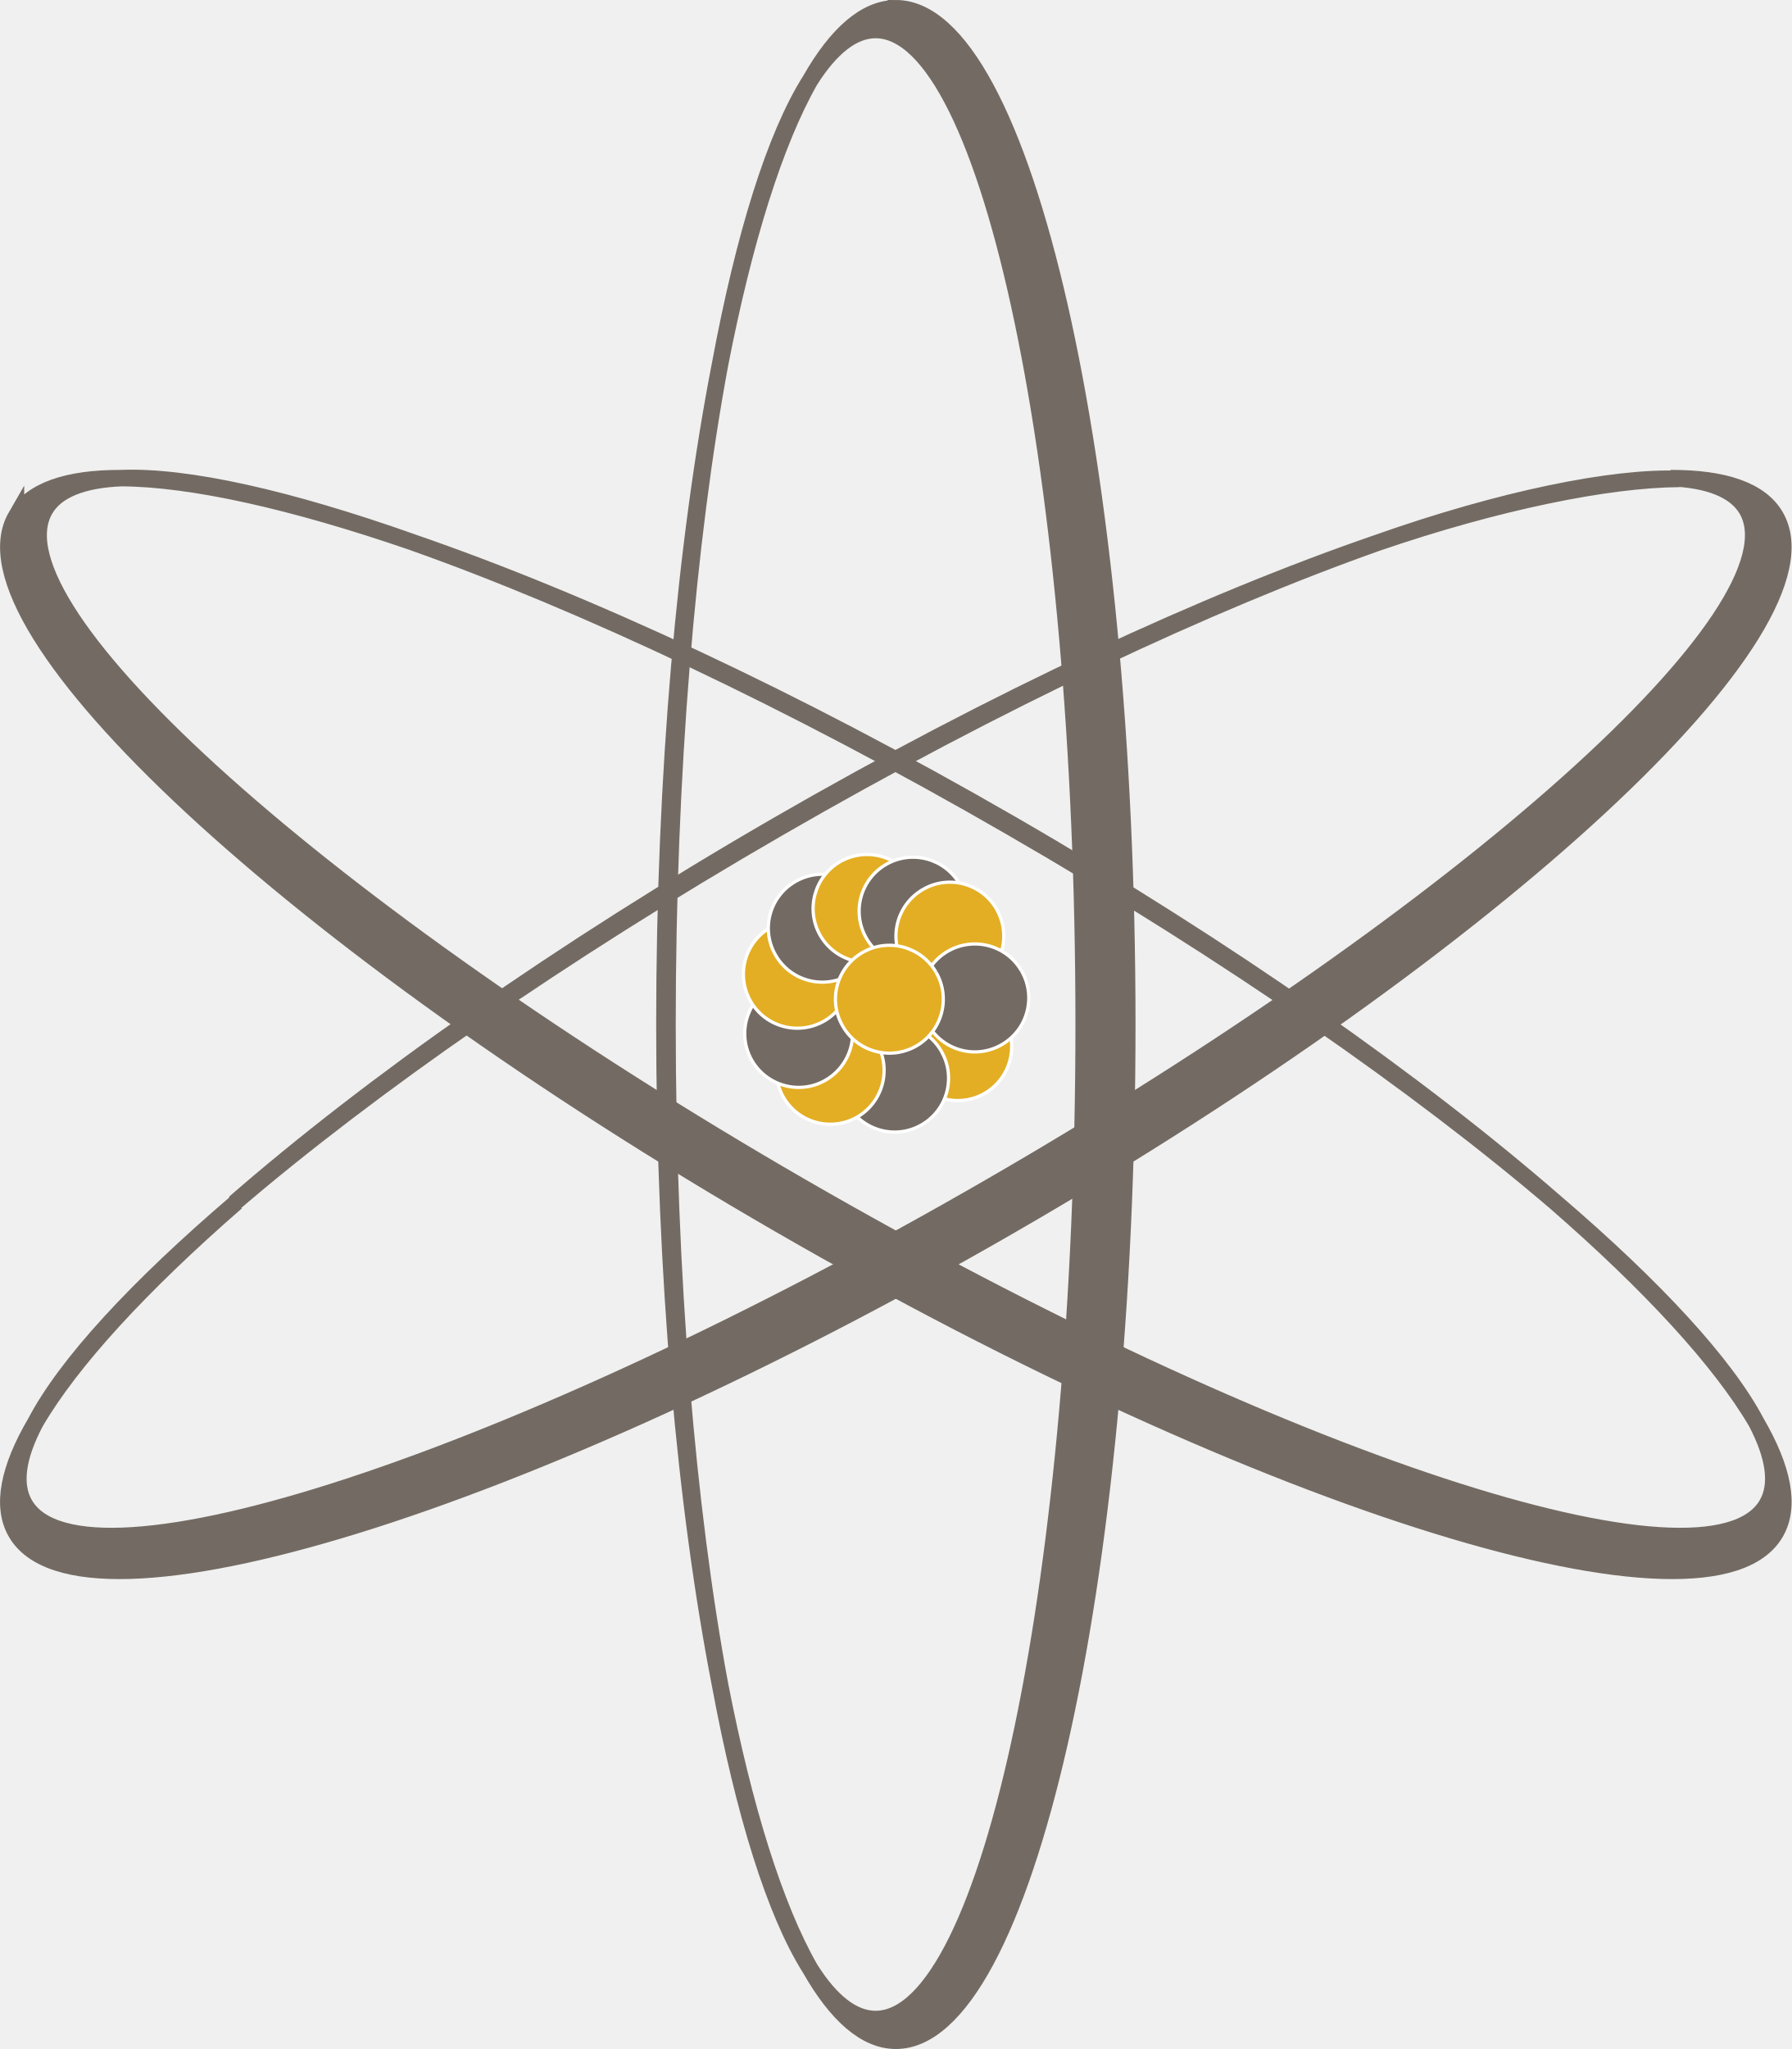
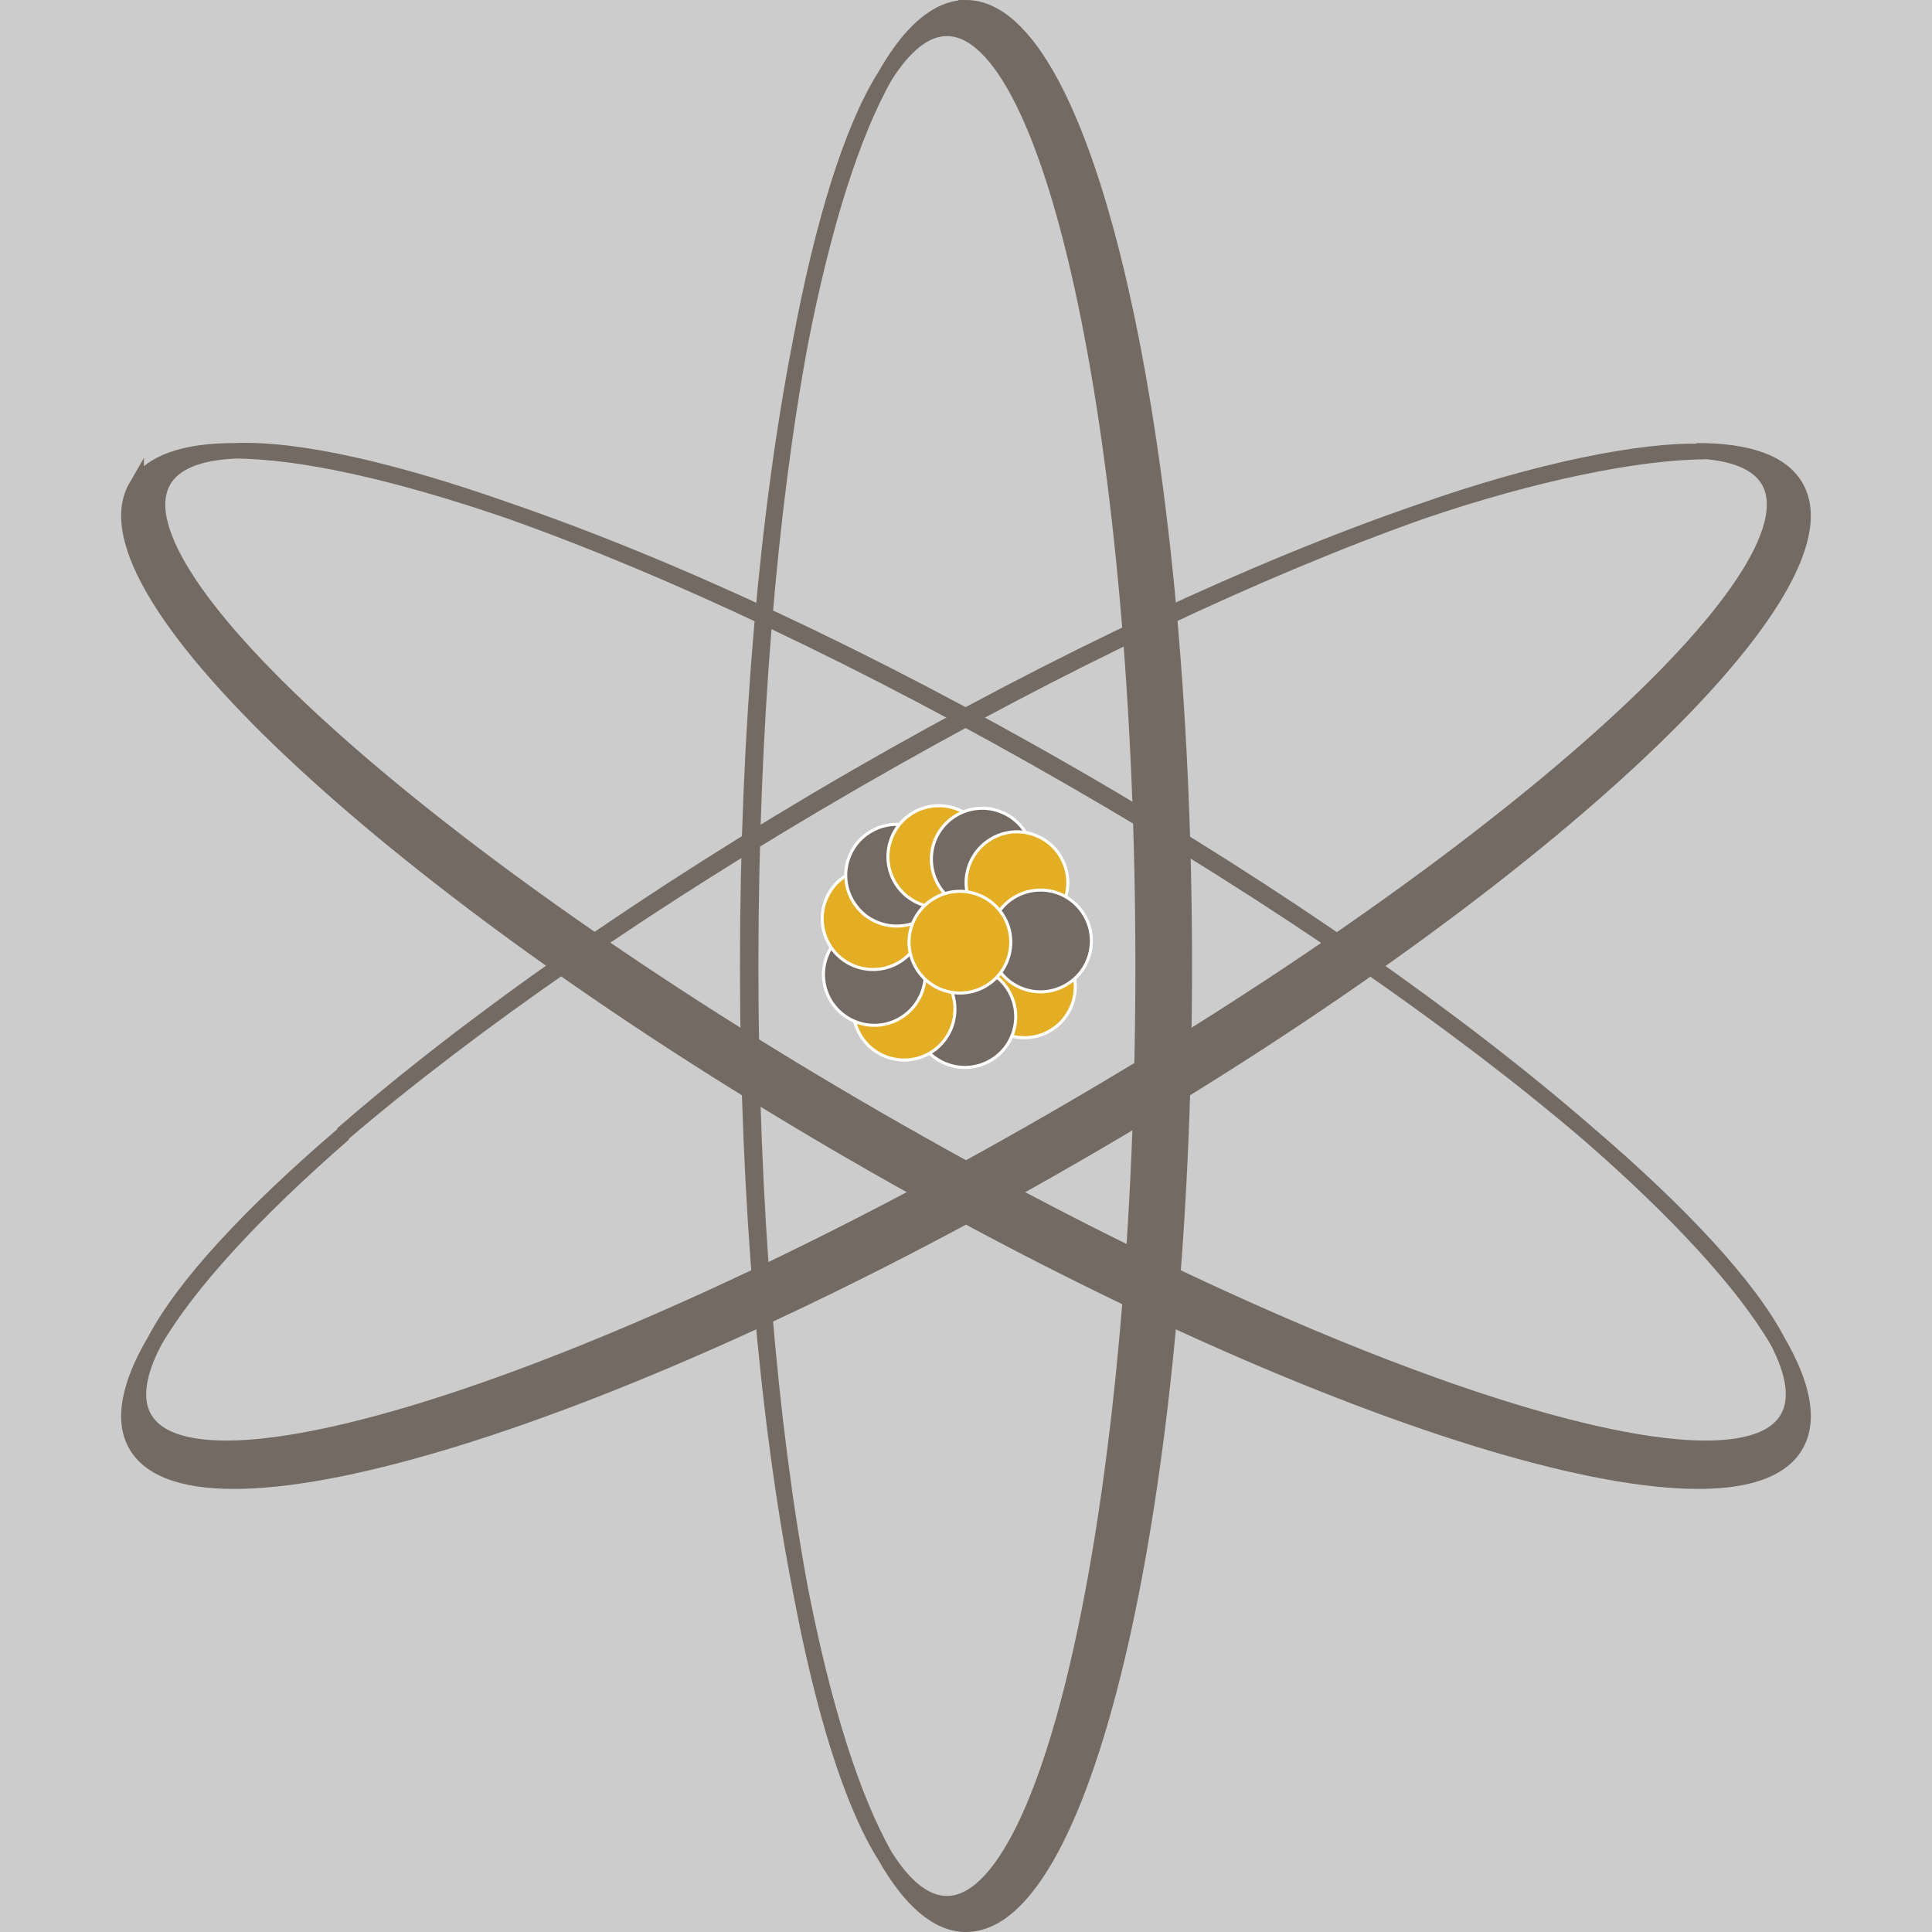
- <svg xmlns="http://www.w3.org/2000/svg" width="87.618" height="100.175" id="svg177175" version="1.1">
+ <svg xmlns="http://www.w3.org/2000/svg" width="100" height="100" id="svg177175" version="1.1">
  <defs id="defs177177" />
-   <g id="layer1" transform="translate(-406.585,-430.8462)">
-     <path style="fill:#736b63;fill-opacity:1;fill-rule:nonzero;stroke:#736b63;stroke-width:0.805;stroke-linecap:butt;stroke-linejoin:miter;stroke-miterlimit:4;stroke-opacity:1" d="m 473.939,457.386 c 5.85,-2.007 11.309,-3.11 14.775,-3.125 -3.218,-0.132 -8.711,0.981 -14.775,3.125 z m -55.894,32.275 c 6.636,-5.679 15.938,-12.168 26.665,-18.359 10.728,-6.196 21.001,-11.006 29.229,-13.916 -8.364,2.876 -18.633,7.622 -29.307,13.784 -10.669,6.162 -19.912,12.681 -26.587,18.491 z m -9.717,10.713 c 1.743,-2.988 5.161,-6.699 9.819,-10.752 -4.883,4.175 -8.325,7.905 -9.819,10.752 z m 85.093,-44.282 c -0.737,-1.279 -2.529,-1.88 -5.142,-1.87 1.875,0.078 3.169,0.581 3.73,1.543 2.808,4.873 -13.77,19.692 -37.026,33.115 -23.252,13.428 -44.375,20.376 -47.188,15.508 -0.562,-0.972 -0.352,-2.344 0.532,-4.014 -1.328,2.261 -1.704,4.116 -0.962,5.4 3.13,5.415 24.927,-1.323 48.687,-15.044 23.765,-13.716 40.493,-29.229 37.368,-34.639 z m 0,0" id="path563" />
-     <path style="fill:#736b63;fill-opacity:1;fill-rule:nonzero;stroke:#736b63;stroke-width:0.805;stroke-linecap:butt;stroke-linejoin:miter;stroke-miterlimit:4;stroke-opacity:1" d="m 407.366,456.092 c 0.742,-1.279 2.529,-1.88 5.146,-1.87 -1.88,0.078 -3.174,0.581 -3.726,1.543 -2.812,4.873 13.76,19.692 37.017,33.115 23.252,13.428 44.38,20.376 47.188,15.508 0.562,-0.972 0.352,-2.344 -0.522,-4.014 1.318,2.261 1.694,4.116 0.952,5.4 -3.125,5.415 -24.922,-1.323 -48.687,-15.044 -23.765,-13.716 -40.493,-29.229 -37.368,-34.639 z m 85.103,44.282 c -1.753,-2.988 -5.166,-6.699 -9.824,-10.752 4.878,4.175 8.32,7.905 9.824,10.752 z m -9.824,-10.752 c -6.636,-5.674 -15.942,-12.168 -26.67,-18.354 -10.728,-6.196 -20.996,-11.006 -29.229,-13.916 8.364,2.876 18.633,7.622 29.307,13.784 10.674,6.162 19.917,12.681 26.592,18.486 z m -55.898,-32.271 c -5.85,-2.012 -10.771,-3.11 -14.233,-3.13 3.213,-0.127 8.169,0.986 14.233,3.13 z m 0,0" id="path565" />
-     <path style="fill:#736b63;fill-opacity:1;fill-rule:nonzero;stroke:#736b63;stroke-width:0.805;stroke-linecap:butt;stroke-linejoin:miter;stroke-miterlimit:4;stroke-opacity:1" d="m 450.394,431.249 c -1.48,0 -2.896,1.25 -4.189,3.521 1.006,-1.587 2.085,-2.456 3.198,-2.456 5.62,0 10.176,21.772 10.176,48.623 0,26.846 -4.556,48.618 -10.176,48.618 -1.113,0 -2.202,-0.869 -3.203,-2.466 1.294,2.275 2.715,3.53 4.194,3.53 6.255,0 11.318,-22.246 11.318,-49.683 0,-27.441 -5.063,-49.688 -11.318,-49.688 z m -4.194,95.84 c -1.719,-3.008 -3.223,-7.817 -4.404,-13.882 1.177,6.318 2.686,11.162 4.404,13.882 z m -4.404,-13.882 c -1.597,-8.589 -2.568,-19.888 -2.568,-32.27 0,-12.388 0.972,-23.687 2.568,-32.275 -1.689,8.687 -2.72,19.951 -2.72,32.275 0,12.324 1.03,23.584 2.72,32.27 z m 0,-64.546 c 1.182,-6.069 2.69,-10.879 4.409,-13.892 -1.719,2.72 -3.232,7.568 -4.409,13.892 z m 0,0" id="path567" />
-     <path style="fill:#e3ae23;fill-opacity:1;fill-rule:evenodd;stroke:#ffffff;stroke-width:0.158;stroke-linecap:butt;stroke-linejoin:miter;stroke-miterlimit:4;stroke-opacity:1" d="m 455.706,480.697 c 0.728,1.26 0.293,2.871 -0.962,3.599 -1.265,0.732 -2.876,0.298 -3.604,-0.967 -0.732,-1.255 -0.298,-2.871 0.962,-3.594 1.26,-0.732 2.866,-0.303 3.599,0.952" id="path569" />
-     <path style="fill:#736b63;fill-opacity:1;fill-rule:evenodd;stroke:#ffffff;stroke-width:0.158;stroke-linecap:butt;stroke-linejoin:miter;stroke-miterlimit:4;stroke-opacity:1" d="m 452.616,482.24 c 0.732,1.26 0.298,2.876 -0.962,3.599 -1.26,0.728 -2.871,0.298 -3.604,-0.962 -0.728,-1.265 -0.293,-2.871 0.967,-3.604 1.26,-0.728 2.871,-0.298 3.599,0.962" id="path571" />
-     <path style="fill:#e3ae23;fill-opacity:1;fill-rule:evenodd;stroke:#ffffff;stroke-width:0.158;stroke-linecap:butt;stroke-linejoin:miter;stroke-miterlimit:4;stroke-opacity:1" d="m 449.466,481.854 c 0.728,1.26 0.298,2.876 -0.962,3.604 -1.265,0.723 -2.876,0.293 -3.604,-0.967 -0.728,-1.265 -0.298,-2.876 0.967,-3.604 1.255,-0.728 2.866,-0.298 3.594,0.962" id="path573" />
-     <path style="fill:#736b63;fill-opacity:1;fill-rule:evenodd;stroke:#ffffff;stroke-width:0.158;stroke-linecap:butt;stroke-linejoin:miter;stroke-miterlimit:4;stroke-opacity:1" d="m 447.923,480.057 c 0.732,1.255 0.298,2.866 -0.967,3.599 -1.255,0.728 -2.866,0.293 -3.599,-0.962 -0.728,-1.265 -0.293,-2.876 0.962,-3.604 1.265,-0.732 2.871,-0.298 3.604,0.957" id="path575" />
-     <path style="fill:#e3ae23;fill-opacity:1;fill-rule:evenodd;stroke:#ffffff;stroke-width:0.158;stroke-linecap:butt;stroke-linejoin:miter;stroke-miterlimit:4;stroke-opacity:1" d="m 447.86,477.157 c 0.728,1.265 0.298,2.871 -0.967,3.604 -1.26,0.728 -2.876,0.298 -3.599,-0.962 -0.728,-1.265 -0.298,-2.876 0.962,-3.604 1.26,-0.728 2.871,-0.298 3.599,0.957" id="path577" />
-     <path style="fill:#736b63;fill-opacity:1;fill-rule:evenodd;stroke:#ffffff;stroke-width:0.158;stroke-linecap:butt;stroke-linejoin:miter;stroke-miterlimit:4;stroke-opacity:1" d="m 449.08,474.906 c 0.728,1.265 0.298,2.876 -0.962,3.604 -1.265,0.728 -2.876,0.298 -3.604,-0.967 -0.732,-1.26 -0.298,-2.871 0.967,-3.599 1.26,-0.728 2.866,-0.298 3.599,0.957" id="path579" />
-     <path style="fill:#e3ae23;fill-opacity:1;fill-rule:evenodd;stroke:#ffffff;stroke-width:0.158;stroke-linecap:butt;stroke-linejoin:miter;stroke-miterlimit:4;stroke-opacity:1" d="m 451.268,473.944 c 0.728,1.26 0.298,2.876 -0.967,3.599 -1.255,0.732 -2.871,0.298 -3.604,-0.962 -0.723,-1.265 -0.288,-2.871 0.967,-3.604 1.265,-0.728 2.871,-0.298 3.604,0.962" id="path581" />
-     <path style="fill:#736b63;fill-opacity:1;fill-rule:evenodd;stroke:#ffffff;stroke-width:0.158;stroke-linecap:butt;stroke-linejoin:miter;stroke-miterlimit:4;stroke-opacity:1" d="m 453.519,474.076 c 0.728,1.255 0.298,2.871 -0.967,3.599 -1.26,0.728 -2.876,0.293 -3.599,-0.962 -0.728,-1.265 -0.298,-2.876 0.962,-3.604 1.26,-0.728 2.871,-0.298 3.599,0.957" id="path583" />
-     <path style="fill:#e3ae23;fill-opacity:1;fill-rule:evenodd;stroke:#ffffff;stroke-width:0.158;stroke-linecap:butt;stroke-linejoin:miter;stroke-miterlimit:4;stroke-opacity:1" d="m 455.316,475.292 c 0.732,1.265 0.298,2.876 -0.962,3.604 -1.26,0.732 -2.871,0.298 -3.599,-0.967 -0.732,-1.26 -0.298,-2.871 0.967,-3.599 1.255,-0.728 2.866,-0.298 3.594,0.957" id="path585" />
-     <path style="fill:#736b63;fill-opacity:1;fill-rule:evenodd;stroke:#ffffff;stroke-width:0.158;stroke-linecap:butt;stroke-linejoin:miter;stroke-miterlimit:4;stroke-opacity:1" d="m 456.541,478.314 c 0.728,1.265 0.298,2.876 -0.967,3.604 -1.26,0.732 -2.871,0.298 -3.599,-0.967 -0.728,-1.26 -0.298,-2.871 0.962,-3.599 1.26,-0.728 2.871,-0.303 3.599,0.957" id="path587" />
-     <path style="fill:#e3ae23;fill-opacity:1;fill-rule:evenodd;stroke:#ffffff;stroke-width:0.158;stroke-linecap:butt;stroke-linejoin:miter;stroke-miterlimit:4;stroke-opacity:1" d="m 452.362,478.382 c 0.728,1.255 0.293,2.871 -0.962,3.599 -1.265,0.728 -2.876,0.298 -3.604,-0.967 -0.732,-1.26 -0.298,-2.871 0.967,-3.599 1.255,-0.728 2.861,-0.298 3.594,0.957" id="path589" />
+   <g id="layer1" transform="translate(-406.585,-431.021)">
+     <rect style="opacity:1;fill:#cccccc;fill-opacity:1;stroke:none;stroke-width:1;stroke-miterlimit:4;stroke-dasharray:4, 4;stroke-dashoffset:0;stroke-opacity:1" id="rect21" width="100" height="100" x="406.585" y="431.021" />
+     <g id="g3349" transform="matrix(0.9982547,0,0,0.9982547,6.976954,0.9268032)">
+       <path id="path563" d="m 473.939,457.386 c 5.85,-2.007 11.309,-3.11 14.775,-3.125 -3.218,-0.132 -8.711,0.981 -14.775,3.125 z m -55.894,32.275 c 6.636,-5.679 15.938,-12.168 26.665,-18.359 10.728,-6.196 21.001,-11.006 29.229,-13.916 -8.364,2.876 -18.633,7.622 -29.307,13.784 -10.669,6.162 -19.912,12.681 -26.587,18.491 z m -9.717,10.713 c 1.743,-2.988 5.161,-6.699 9.819,-10.752 -4.883,4.175 -8.325,7.905 -9.819,10.752 z m 85.093,-44.282 c -0.737,-1.279 -2.529,-1.88 -5.142,-1.87 1.875,0.078 3.169,0.581 3.73,1.543 2.808,4.873 -13.77,19.692 -37.026,33.115 -23.252,13.428 -44.375,20.376 -47.188,15.508 -0.562,-0.972 -0.352,-2.344 0.532,-4.014 -1.328,2.261 -1.704,4.116 -0.962,5.4 3.13,5.415 24.927,-1.323 48.687,-15.044 23.765,-13.716 40.493,-29.229 37.368,-34.639 z m 0,0" style="fill:#736b63;fill-opacity:1;fill-rule:nonzero;stroke:#736b63;stroke-width:0.805;stroke-linecap:butt;stroke-linejoin:miter;stroke-miterlimit:4;stroke-opacity:1" />
+       <path id="path565" d="m 407.366,456.092 c 0.742,-1.279 2.529,-1.88 5.146,-1.87 -1.88,0.078 -3.174,0.581 -3.726,1.543 -2.812,4.873 13.76,19.692 37.017,33.115 23.252,13.428 44.38,20.376 47.188,15.508 0.562,-0.972 0.352,-2.344 -0.522,-4.014 1.318,2.261 1.694,4.116 0.952,5.4 -3.125,5.415 -24.922,-1.323 -48.687,-15.044 -23.765,-13.716 -40.493,-29.229 -37.368,-34.639 z m 85.103,44.282 c -1.753,-2.988 -5.166,-6.699 -9.824,-10.752 4.878,4.175 8.32,7.905 9.824,10.752 z m -9.824,-10.752 c -6.636,-5.674 -15.942,-12.168 -26.67,-18.354 -10.728,-6.196 -20.996,-11.006 -29.229,-13.916 8.364,2.876 18.633,7.622 29.307,13.784 10.674,6.162 19.917,12.681 26.592,18.486 z m -55.898,-32.271 c -5.85,-2.012 -10.771,-3.11 -14.233,-3.13 3.213,-0.127 8.169,0.986 14.233,3.13 z m 0,0" style="fill:#736b63;fill-opacity:1;fill-rule:nonzero;stroke:#736b63;stroke-width:0.805;stroke-linecap:butt;stroke-linejoin:miter;stroke-miterlimit:4;stroke-opacity:1" />
+       <path id="path567" d="m 450.394,431.249 c -1.48,0 -2.896,1.25 -4.189,3.521 1.006,-1.587 2.085,-2.456 3.198,-2.456 5.62,0 10.176,21.772 10.176,48.623 0,26.846 -4.556,48.618 -10.176,48.618 -1.113,0 -2.202,-0.869 -3.203,-2.466 1.294,2.275 2.715,3.53 4.194,3.53 6.255,0 11.318,-22.246 11.318,-49.683 0,-27.441 -5.063,-49.688 -11.318,-49.688 z m -4.194,95.84 c -1.719,-3.008 -3.223,-7.817 -4.404,-13.882 1.177,6.318 2.686,11.162 4.404,13.882 z m -4.404,-13.882 c -1.597,-8.589 -2.568,-19.888 -2.568,-32.27 0,-12.388 0.972,-23.687 2.568,-32.275 -1.689,8.687 -2.72,19.951 -2.72,32.275 0,12.324 1.03,23.584 2.72,32.27 z m 0,-64.546 c 1.182,-6.069 2.69,-10.879 4.409,-13.892 -1.719,2.72 -3.232,7.568 -4.409,13.892 z m 0,0" style="fill:#736b63;fill-opacity:1;fill-rule:nonzero;stroke:#736b63;stroke-width:0.805;stroke-linecap:butt;stroke-linejoin:miter;stroke-miterlimit:4;stroke-opacity:1" />
+       <path id="path569" d="m 455.706,480.697 c 0.728,1.26 0.293,2.871 -0.962,3.599 -1.265,0.732 -2.876,0.298 -3.604,-0.967 -0.732,-1.255 -0.298,-2.871 0.962,-3.594 1.26,-0.732 2.866,-0.303 3.599,0.952" style="fill:#e3ae23;fill-opacity:1;fill-rule:evenodd;stroke:#ffffff;stroke-width:0.158;stroke-linecap:butt;stroke-linejoin:miter;stroke-miterlimit:4;stroke-opacity:1" />
+       <path id="path571" d="m 452.616,482.24 c 0.732,1.26 0.298,2.876 -0.962,3.599 -1.26,0.728 -2.871,0.298 -3.604,-0.962 -0.728,-1.265 -0.293,-2.871 0.967,-3.604 1.26,-0.728 2.871,-0.298 3.599,0.962" style="fill:#736b63;fill-opacity:1;fill-rule:evenodd;stroke:#ffffff;stroke-width:0.158;stroke-linecap:butt;stroke-linejoin:miter;stroke-miterlimit:4;stroke-opacity:1" />
+       <path id="path573" d="m 449.466,481.854 c 0.728,1.26 0.298,2.876 -0.962,3.604 -1.265,0.723 -2.876,0.293 -3.604,-0.967 -0.728,-1.265 -0.298,-2.876 0.967,-3.604 1.255,-0.728 2.866,-0.298 3.594,0.962" style="fill:#e3ae23;fill-opacity:1;fill-rule:evenodd;stroke:#ffffff;stroke-width:0.158;stroke-linecap:butt;stroke-linejoin:miter;stroke-miterlimit:4;stroke-opacity:1" />
+       <path id="path575" d="m 447.923,480.057 c 0.732,1.255 0.298,2.866 -0.967,3.599 -1.255,0.728 -2.866,0.293 -3.599,-0.962 -0.728,-1.265 -0.293,-2.876 0.962,-3.604 1.265,-0.732 2.871,-0.298 3.604,0.957" style="fill:#736b63;fill-opacity:1;fill-rule:evenodd;stroke:#ffffff;stroke-width:0.158;stroke-linecap:butt;stroke-linejoin:miter;stroke-miterlimit:4;stroke-opacity:1" />
+       <path id="path577" d="m 447.86,477.157 c 0.728,1.265 0.298,2.871 -0.967,3.604 -1.26,0.728 -2.876,0.298 -3.599,-0.962 -0.728,-1.265 -0.298,-2.876 0.962,-3.604 1.26,-0.728 2.871,-0.298 3.599,0.957" style="fill:#e3ae23;fill-opacity:1;fill-rule:evenodd;stroke:#ffffff;stroke-width:0.158;stroke-linecap:butt;stroke-linejoin:miter;stroke-miterlimit:4;stroke-opacity:1" />
+       <path id="path579" d="m 449.08,474.906 c 0.728,1.265 0.298,2.876 -0.962,3.604 -1.265,0.728 -2.876,0.298 -3.604,-0.967 -0.732,-1.26 -0.298,-2.871 0.967,-3.599 1.26,-0.728 2.866,-0.298 3.599,0.957" style="fill:#736b63;fill-opacity:1;fill-rule:evenodd;stroke:#ffffff;stroke-width:0.158;stroke-linecap:butt;stroke-linejoin:miter;stroke-miterlimit:4;stroke-opacity:1" />
+       <path id="path581" d="m 451.268,473.944 c 0.728,1.26 0.298,2.876 -0.967,3.599 -1.255,0.732 -2.871,0.298 -3.604,-0.962 -0.723,-1.265 -0.288,-2.871 0.967,-3.604 1.265,-0.728 2.871,-0.298 3.604,0.962" style="fill:#e3ae23;fill-opacity:1;fill-rule:evenodd;stroke:#ffffff;stroke-width:0.158;stroke-linecap:butt;stroke-linejoin:miter;stroke-miterlimit:4;stroke-opacity:1" />
+       <path id="path583" d="m 453.519,474.076 c 0.728,1.255 0.298,2.871 -0.967,3.599 -1.26,0.728 -2.876,0.293 -3.599,-0.962 -0.728,-1.265 -0.298,-2.876 0.962,-3.604 1.26,-0.728 2.871,-0.298 3.599,0.957" style="fill:#736b63;fill-opacity:1;fill-rule:evenodd;stroke:#ffffff;stroke-width:0.158;stroke-linecap:butt;stroke-linejoin:miter;stroke-miterlimit:4;stroke-opacity:1" />
+       <path id="path585" d="m 455.316,475.292 c 0.732,1.265 0.298,2.876 -0.962,3.604 -1.26,0.732 -2.871,0.298 -3.599,-0.967 -0.732,-1.26 -0.298,-2.871 0.967,-3.599 1.255,-0.728 2.866,-0.298 3.594,0.957" style="fill:#e3ae23;fill-opacity:1;fill-rule:evenodd;stroke:#ffffff;stroke-width:0.158;stroke-linecap:butt;stroke-linejoin:miter;stroke-miterlimit:4;stroke-opacity:1" />
+       <path id="path587" d="m 456.541,478.314 c 0.728,1.265 0.298,2.876 -0.967,3.604 -1.26,0.732 -2.871,0.298 -3.599,-0.967 -0.728,-1.26 -0.298,-2.871 0.962,-3.599 1.26,-0.728 2.871,-0.303 3.599,0.957" style="fill:#736b63;fill-opacity:1;fill-rule:evenodd;stroke:#ffffff;stroke-width:0.158;stroke-linecap:butt;stroke-linejoin:miter;stroke-miterlimit:4;stroke-opacity:1" />
+       <path id="path589" d="m 452.362,478.382 c 0.728,1.255 0.293,2.871 -0.962,3.599 -1.265,0.728 -2.876,0.298 -3.604,-0.967 -0.732,-1.26 -0.298,-2.871 0.967,-3.599 1.255,-0.728 2.861,-0.298 3.594,0.957" style="fill:#e3ae23;fill-opacity:1;fill-rule:evenodd;stroke:#ffffff;stroke-width:0.158;stroke-linecap:butt;stroke-linejoin:miter;stroke-miterlimit:4;stroke-opacity:1" />
+     </g>
  </g>
</svg>
